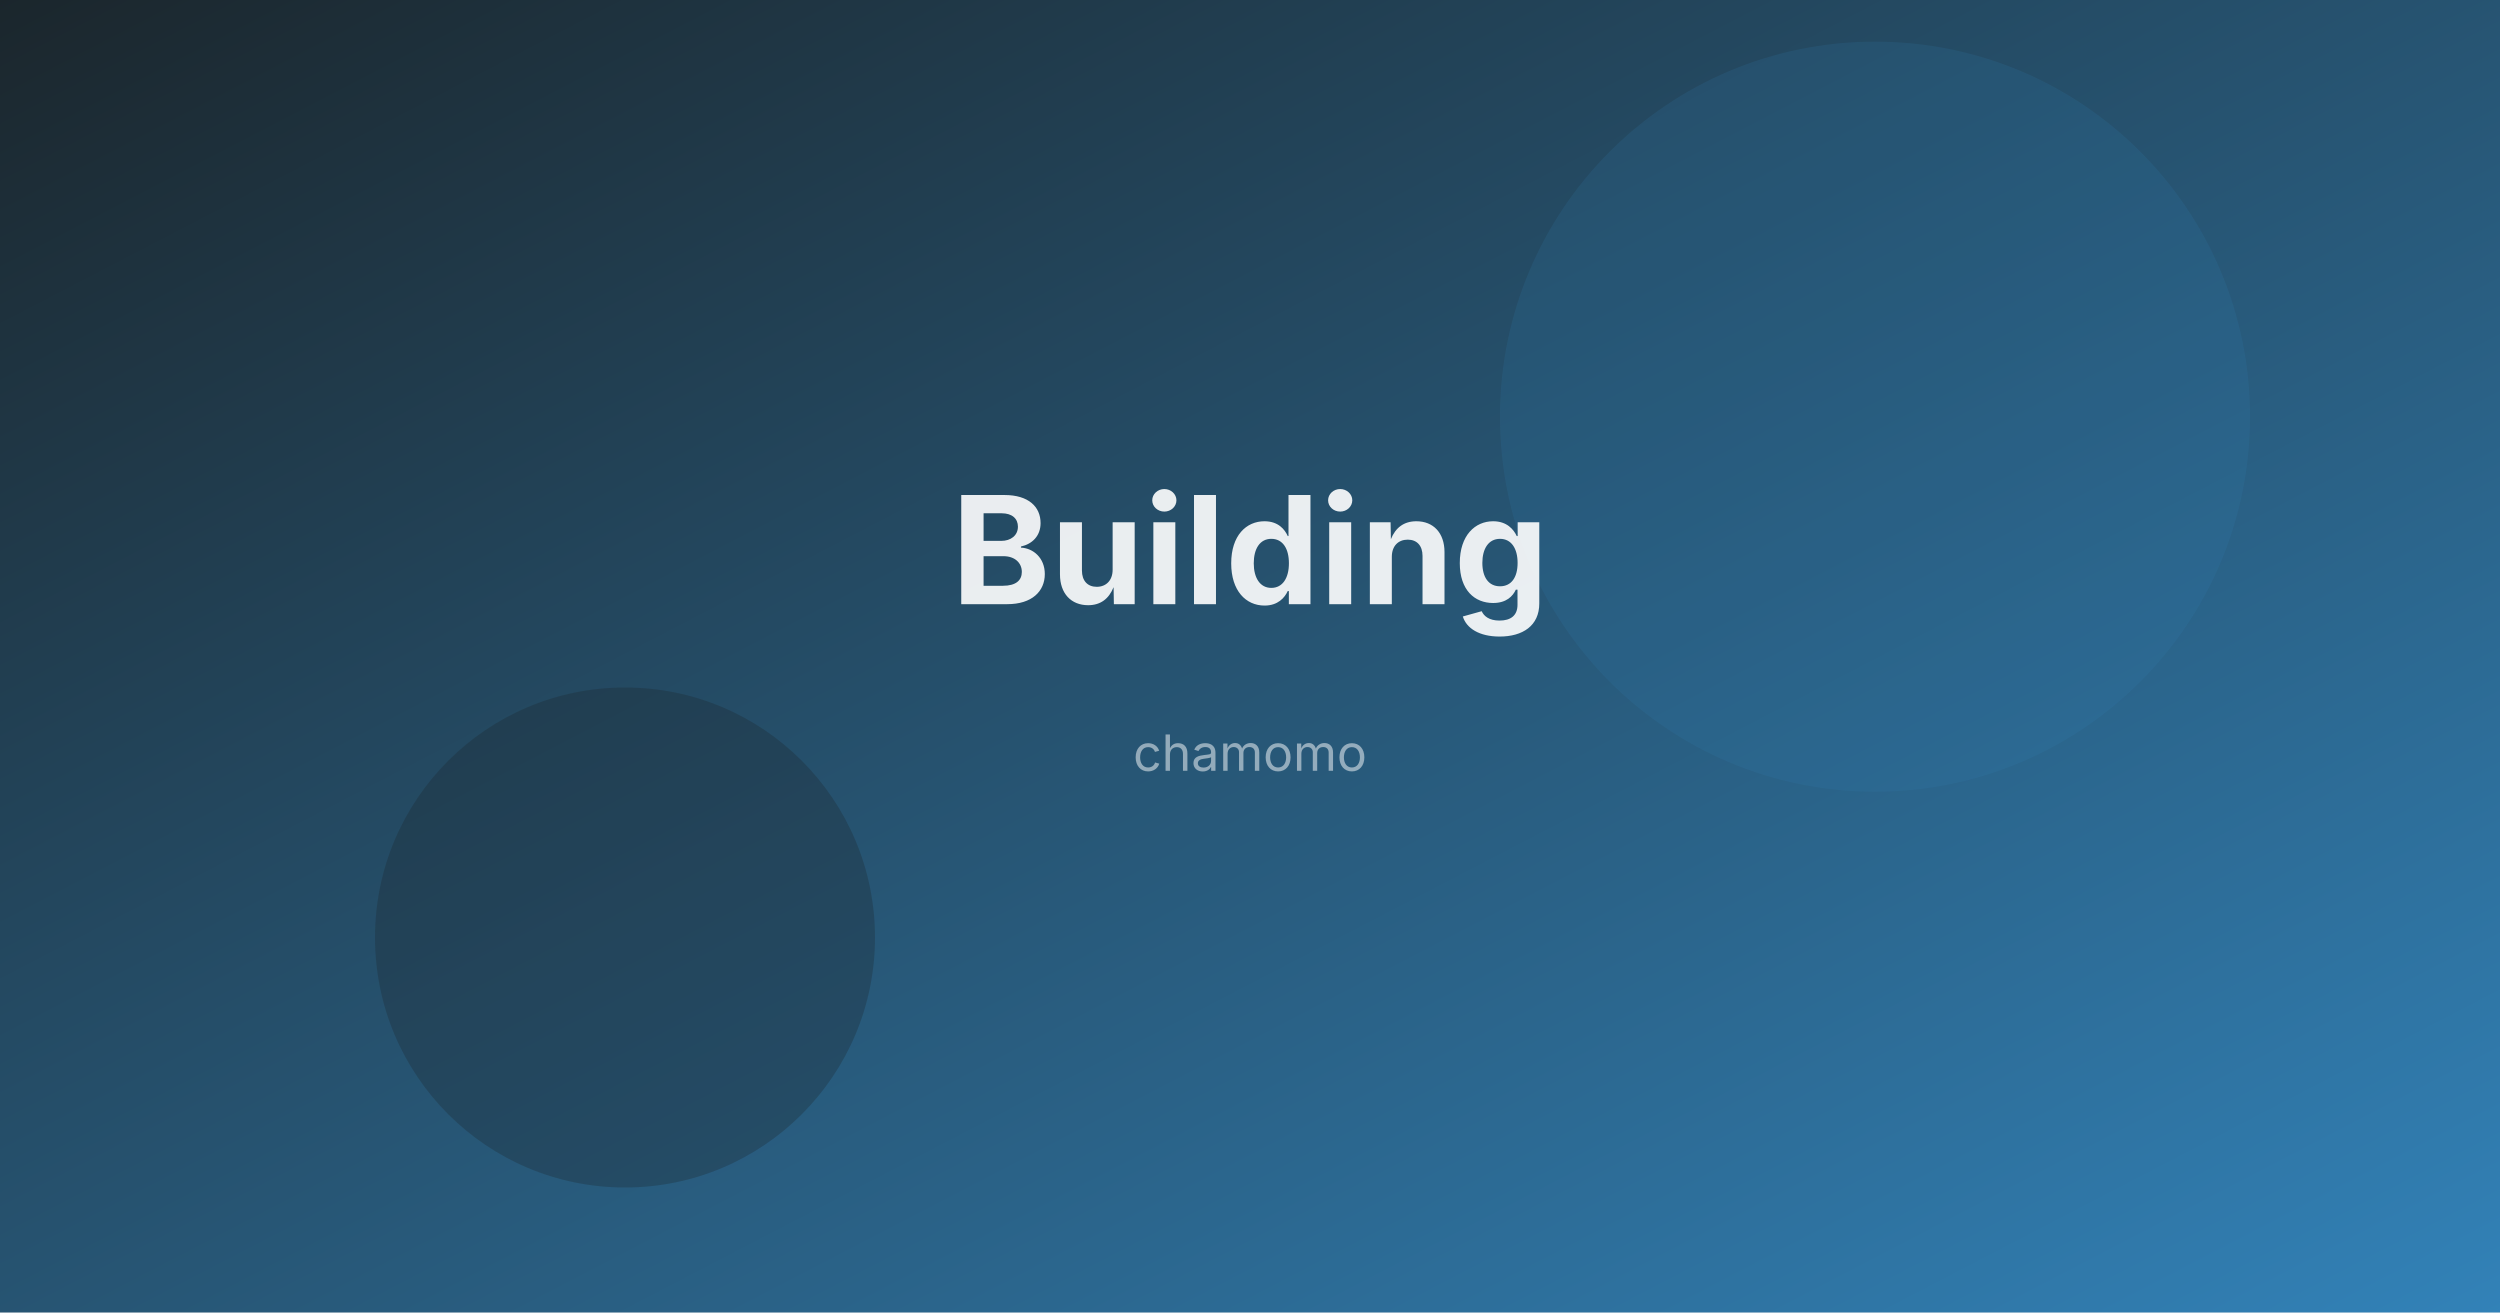
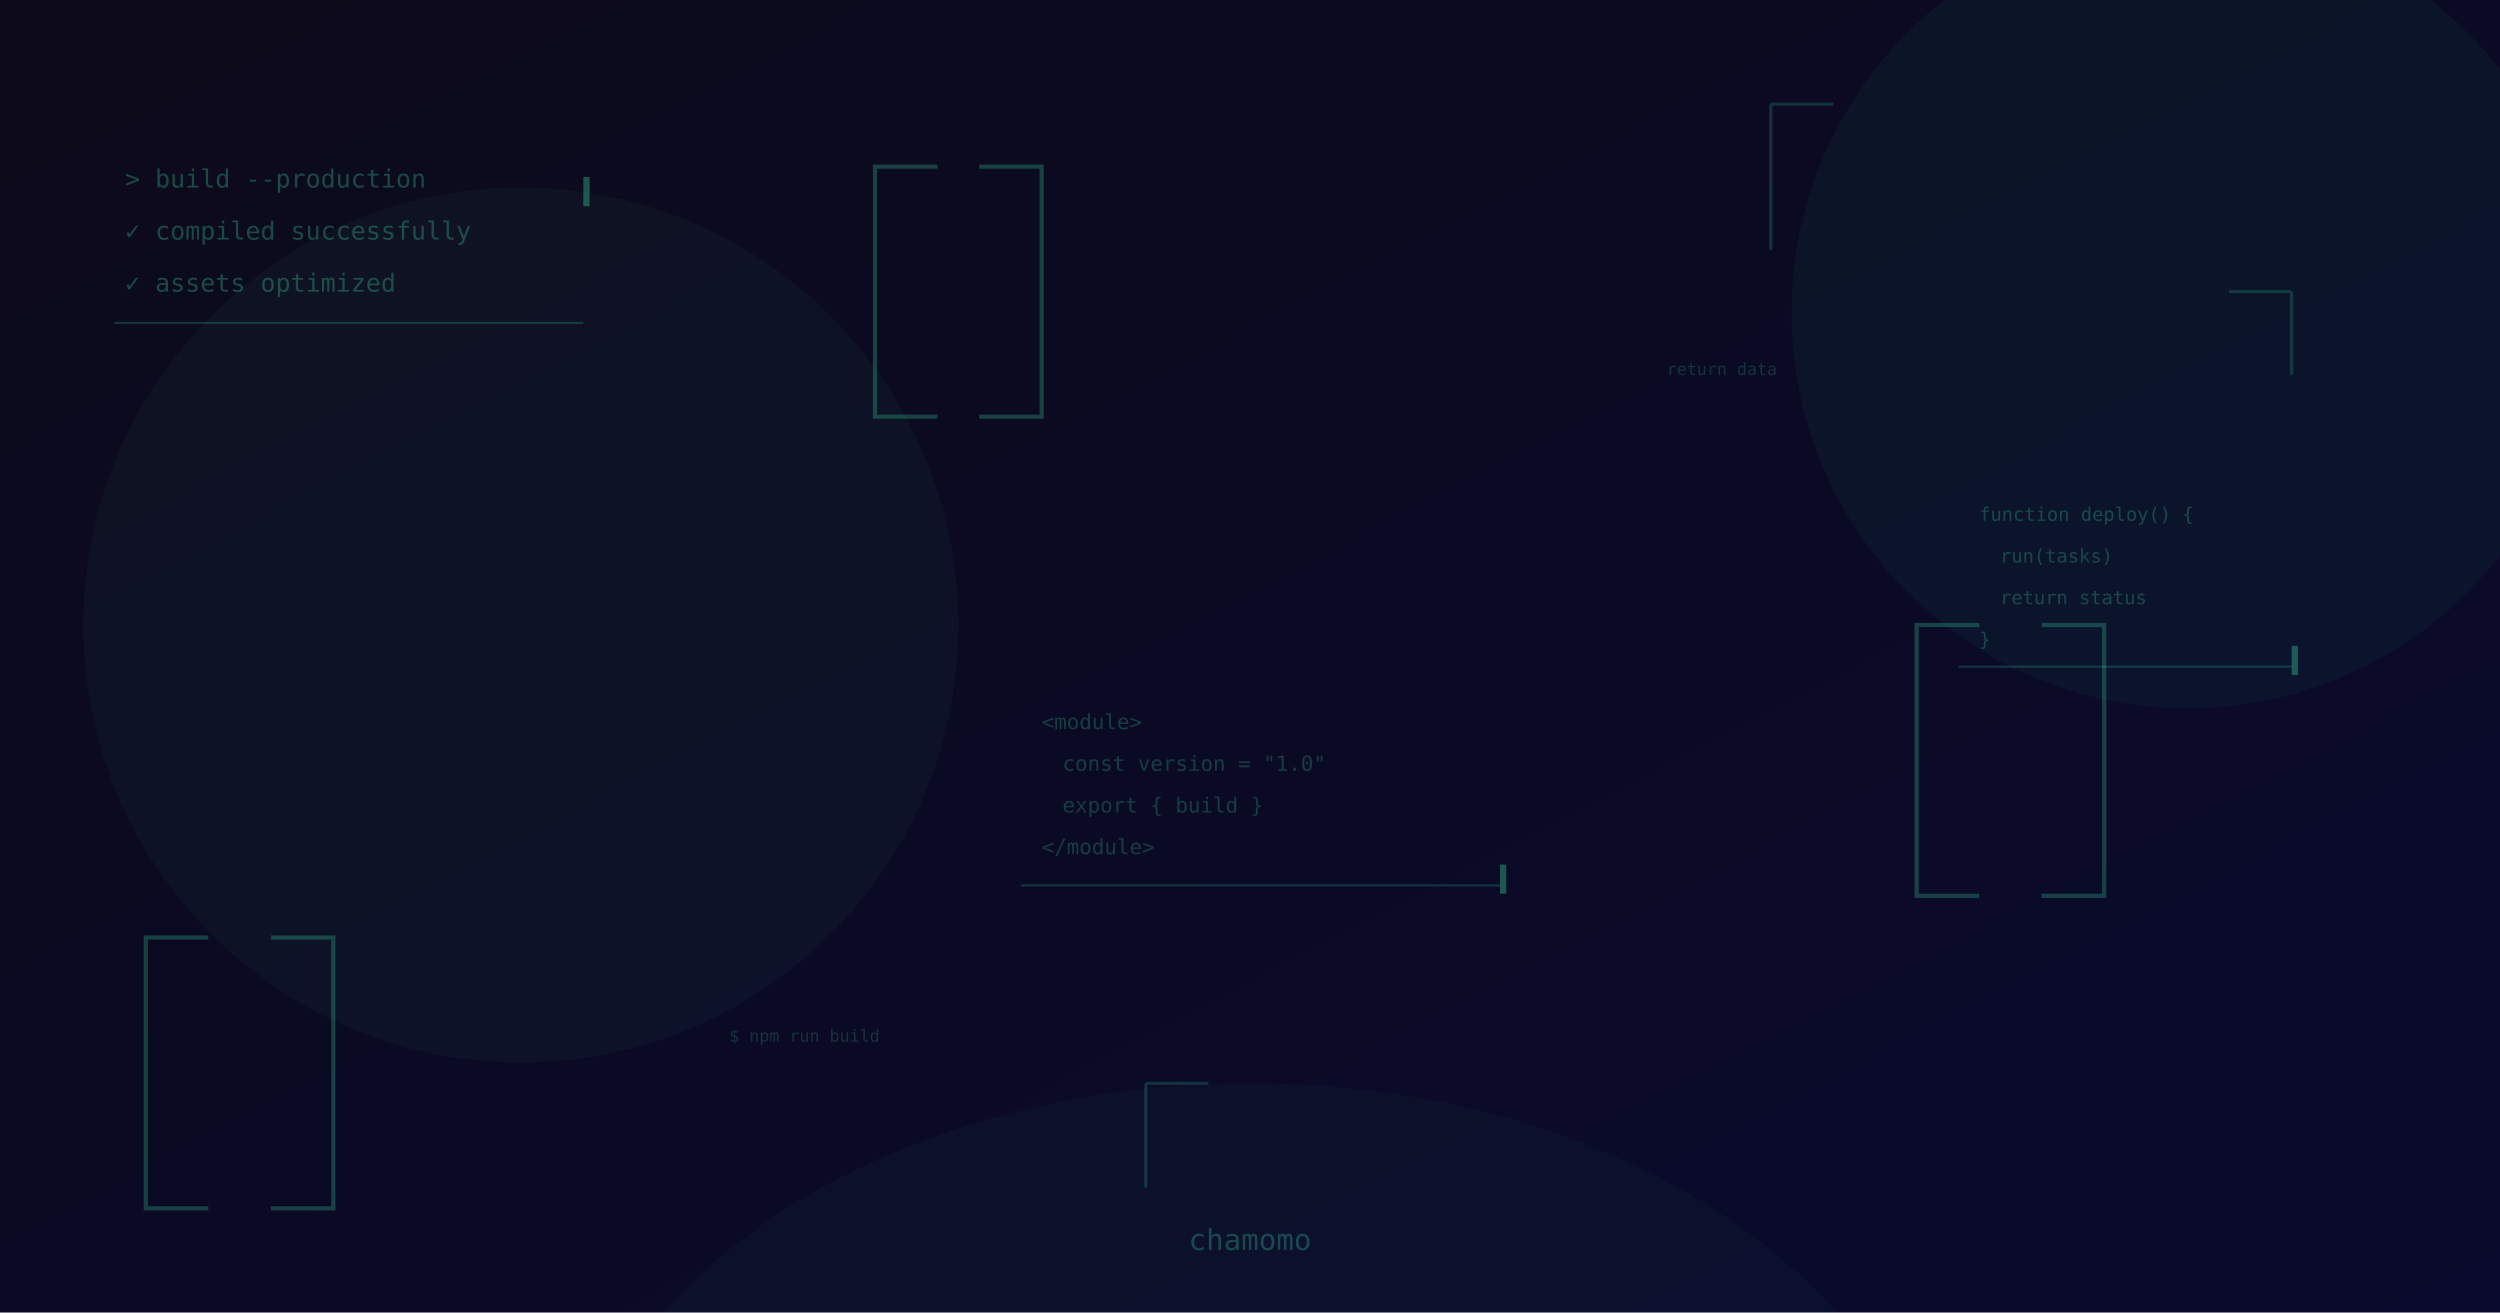
<svg xmlns="http://www.w3.org/2000/svg" width="1200" height="630" viewBox="0 0 1200 630">
  <defs>
-     <linearGradient id="bg" x1="0%" y1="0%" x2="100%" y2="100%">
-       <stop offset="0%" style="stop-color:#1b262c;stop-opacity:1" />
-       <stop offset="100%" style="stop-color:#3282b8;stop-opacity:1" />
+     <linearGradient id="bgGrad" x1="0%" y1="0%" x2="100%" y2="100%">
+       <stop offset="0%" style="stop-color:#0c0a1a;stop-opacity:1" />
+       <stop offset="100%" style="stop-color:#0a0a2e;stop-opacity:1" />
    </linearGradient>
  </defs>
-   <rect width="1200" height="630" fill="url(#bg)" />
-   <circle cx="900" cy="200" r="180" fill="#3282b8" opacity="0.15" />
-   <circle cx="300" cy="450" r="120" fill="#1b262c" opacity="0.3" />
-   <text x="600" y="290" font-family="system-ui,-apple-system,sans-serif" font-size="72" font-weight="700" fill="white" text-anchor="middle" opacity="0.9">Building</text>
-   <text x="600" y="370" font-family="system-ui,-apple-system,sans-serif" font-size="24" fill="white" text-anchor="middle" opacity="0.5">chamomo</text>
+   <rect width="1200" height="630" fill="url(#bgGrad)" />
+   <circle cx="250" cy="300" r="210" fill="#34d399" opacity="0.04" />
+   <circle cx="1050" cy="150" r="190" fill="#34d399" opacity="0.05" />
+   <ellipse cx="600" cy="750" rx="330" ry="230" fill="#34d399" opacity="0.03" />
+   <g font-family="monospace" font-size="12" fill="#34d399" opacity="0.32">
+     <text x="60" y="90">&gt; build --production</text>
+     <text x="60" y="115">✓ compiled successfully</text>
+     <text x="60" y="140">✓ assets optimized</text>
+   </g>
+   <g stroke="#34d399" stroke-width="2" fill="none" opacity="0.28">
+     <polyline points="450,80 420,80 420,200 450,200" />
+     <polyline points="470,80 500,80 500,200 470,200" />
+     <polyline points="100,450 70,450 70,580 100,580" />
+     <polyline points="130,450 160,450 160,580 130,580" />
+     <polyline points="950,300 920,300 920,430 950,430" />
+     <polyline points="980,300 1010,300 1010,430 980,430" />
+   </g>
+   <g font-family="monospace" font-size="10" fill="#34d399" opacity="0.25">
+     <text x="500" y="350">&lt;module&gt;</text>
+     <text x="510" y="370">  const version = "1.0"</text>
+     <text x="510" y="390">  export { build }</text>
+     <text x="500" y="410">&lt;/module&gt;</text>
+   </g>
+   <g font-family="monospace" font-size="9" fill="#34d399" opacity="0.28">
+     <text x="950" y="250">function deploy() {</text>
+     <text x="960" y="270">  run(tasks)</text>
+     <text x="960" y="290">  return status</text>
+     <text x="950" y="310">}</text>
+   </g>
+   <g stroke="#34d399" stroke-width="1" fill="none" opacity="0.22">
+     <line x1="55" y1="155" x2="280" y2="155" />
+     <line x1="490" y1="425" x2="720" y2="425" />
+     <line x1="940" y1="320" x2="1100" y2="320" />
+   </g>
+   <g fill="#34d399" opacity="0.38">
+     <rect x="280" y="85" width="3" height="14" />
+     <rect x="720" y="415" width="3" height="14" />
+     <rect x="1100" y="310" width="3" height="14" />
+   </g>
+   <g stroke="#34d399" stroke-width="1.5" fill="none" opacity="0.2">
+     <line x1="850" y1="50" x2="850" y2="120" />
+     <line x1="850" y1="50" x2="880" y2="50" />
+     <line x1="550" y1="520" x2="580" y2="520" />
+     <line x1="550" y1="520" x2="550" y2="570" />
+     <line x1="1100" y1="140" x2="1100" y2="180" />
+     <line x1="1070" y1="140" x2="1100" y2="140" />
+   </g>
+   <g font-family="monospace" font-size="8" fill="#34d399" opacity="0.2">
+     <text x="350" y="500">$ npm run build</text>
+     <text x="800" y="180">return data</text>
+   </g>
+   <text x="600" y="600" font-family="monospace" font-size="14" fill="#34d399" opacity="0.3" text-anchor="middle">chamomo</text>
</svg>
